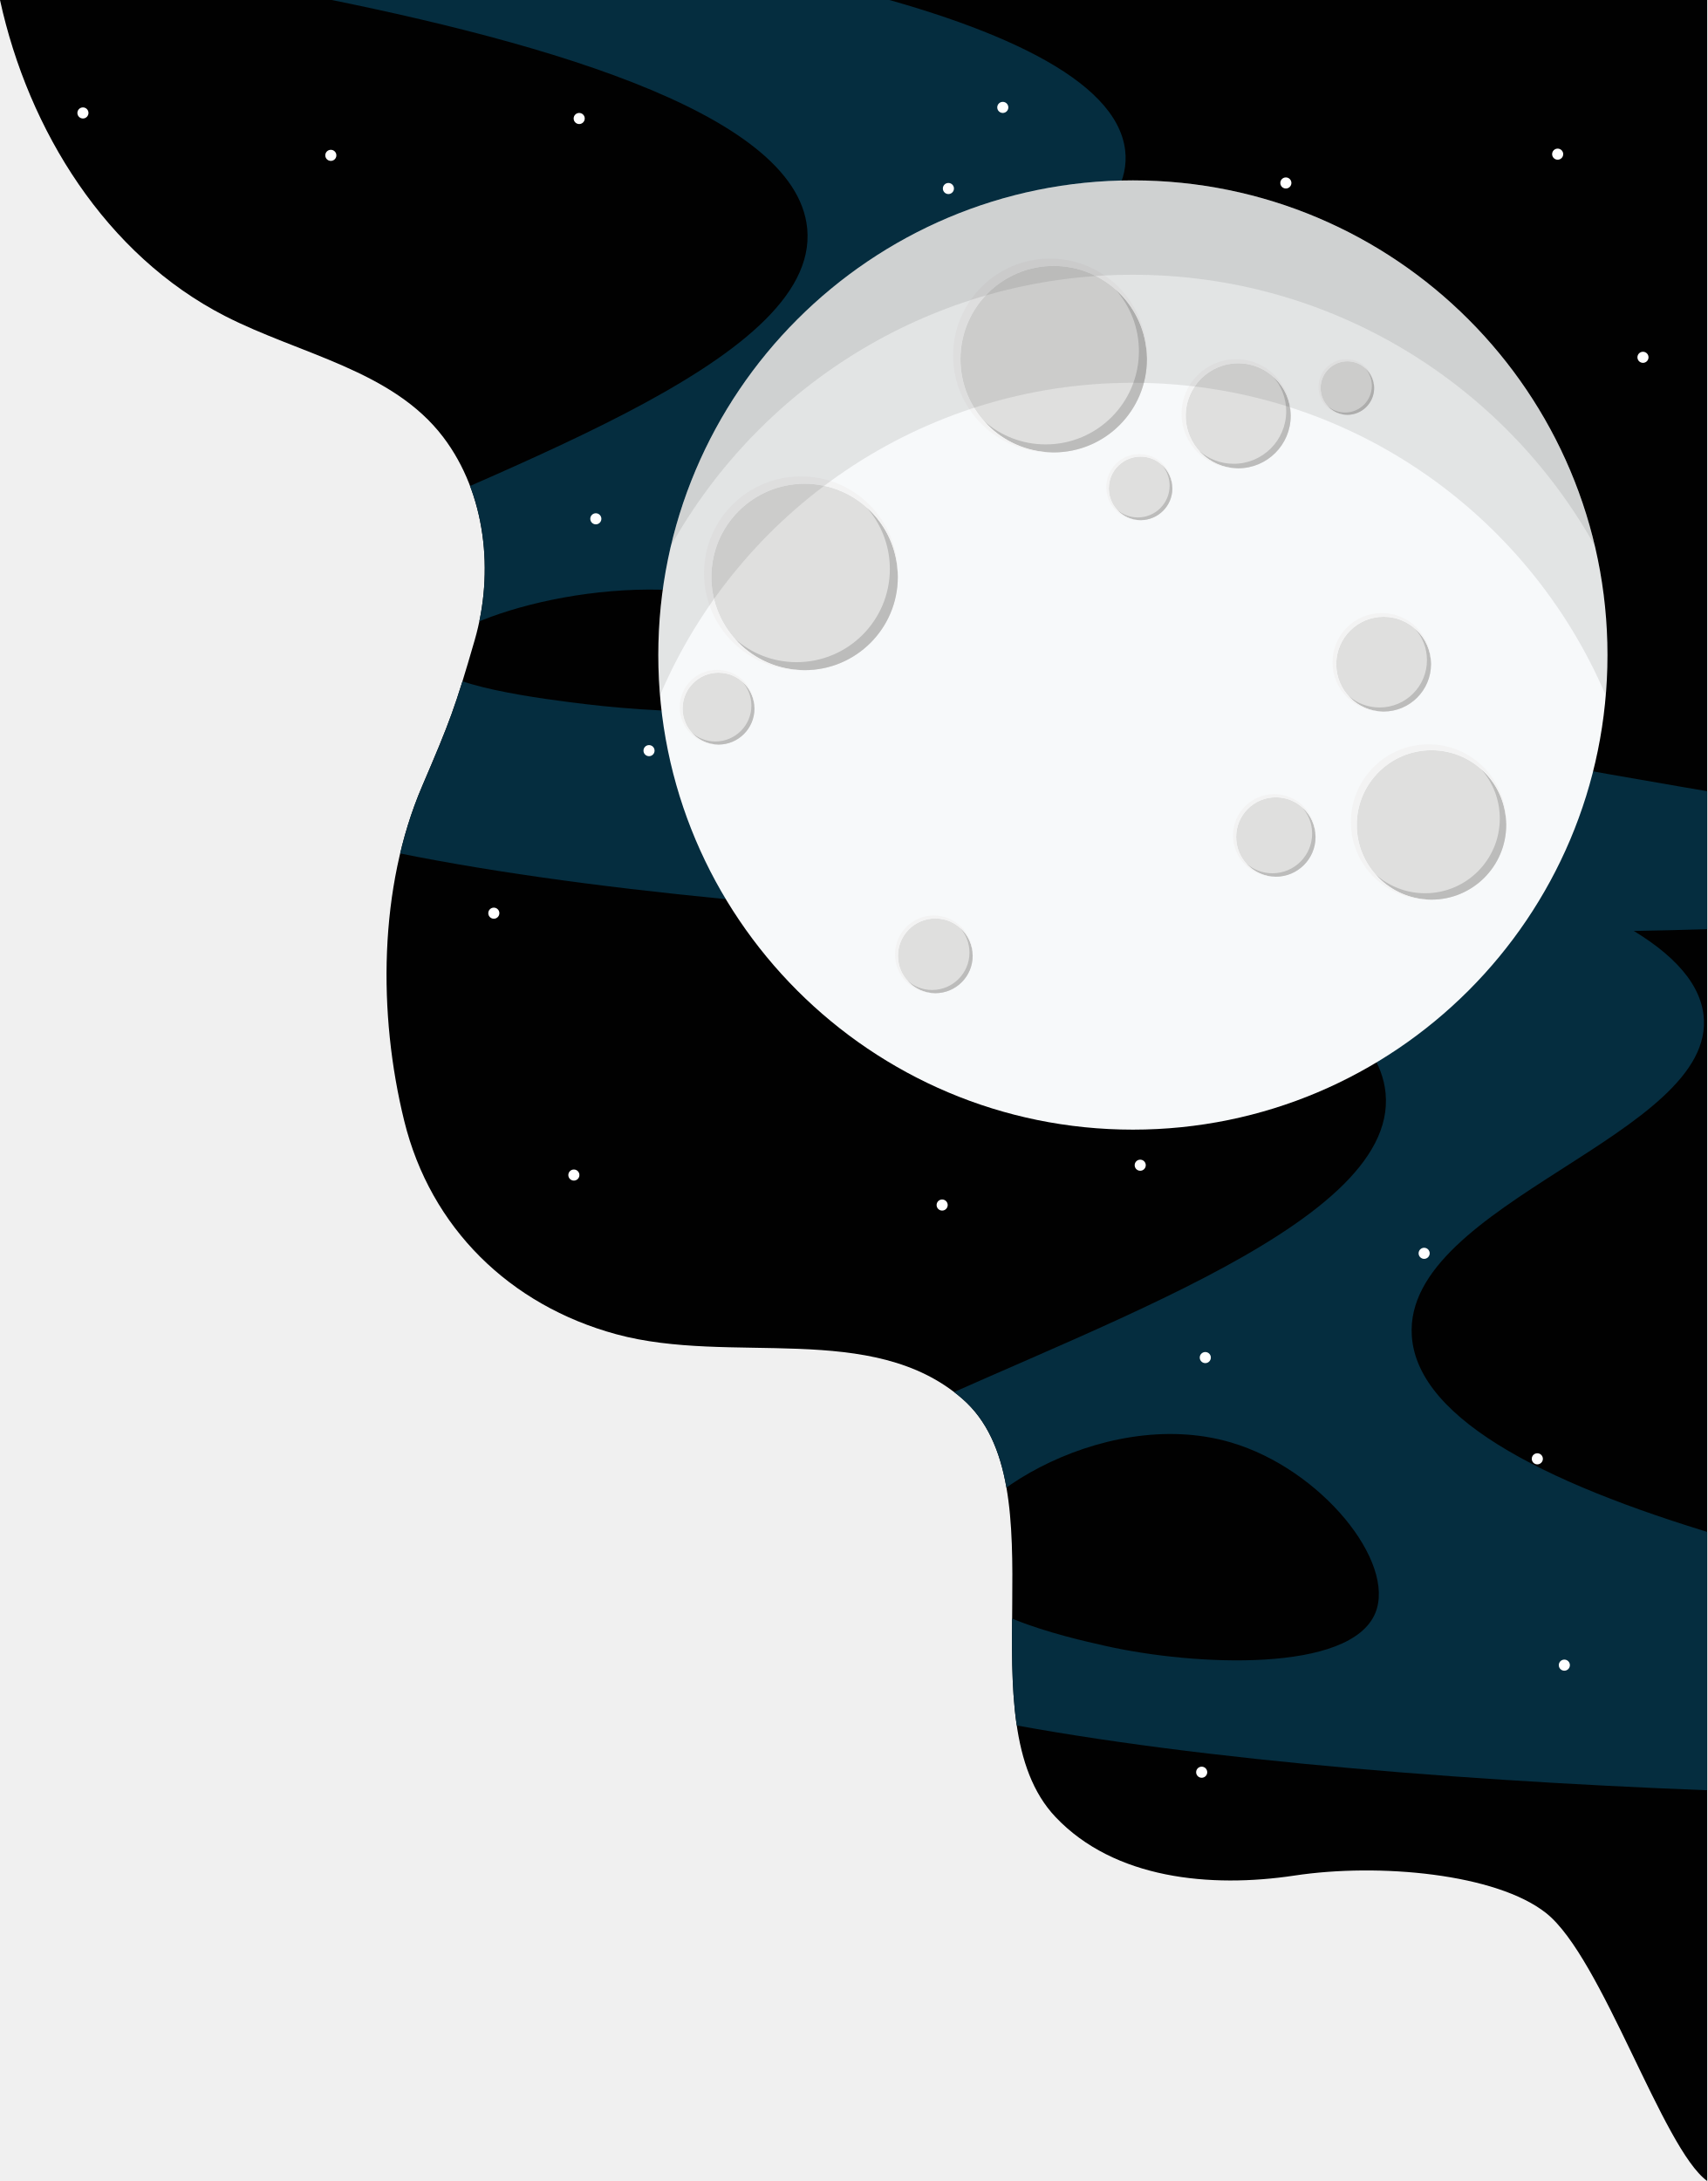
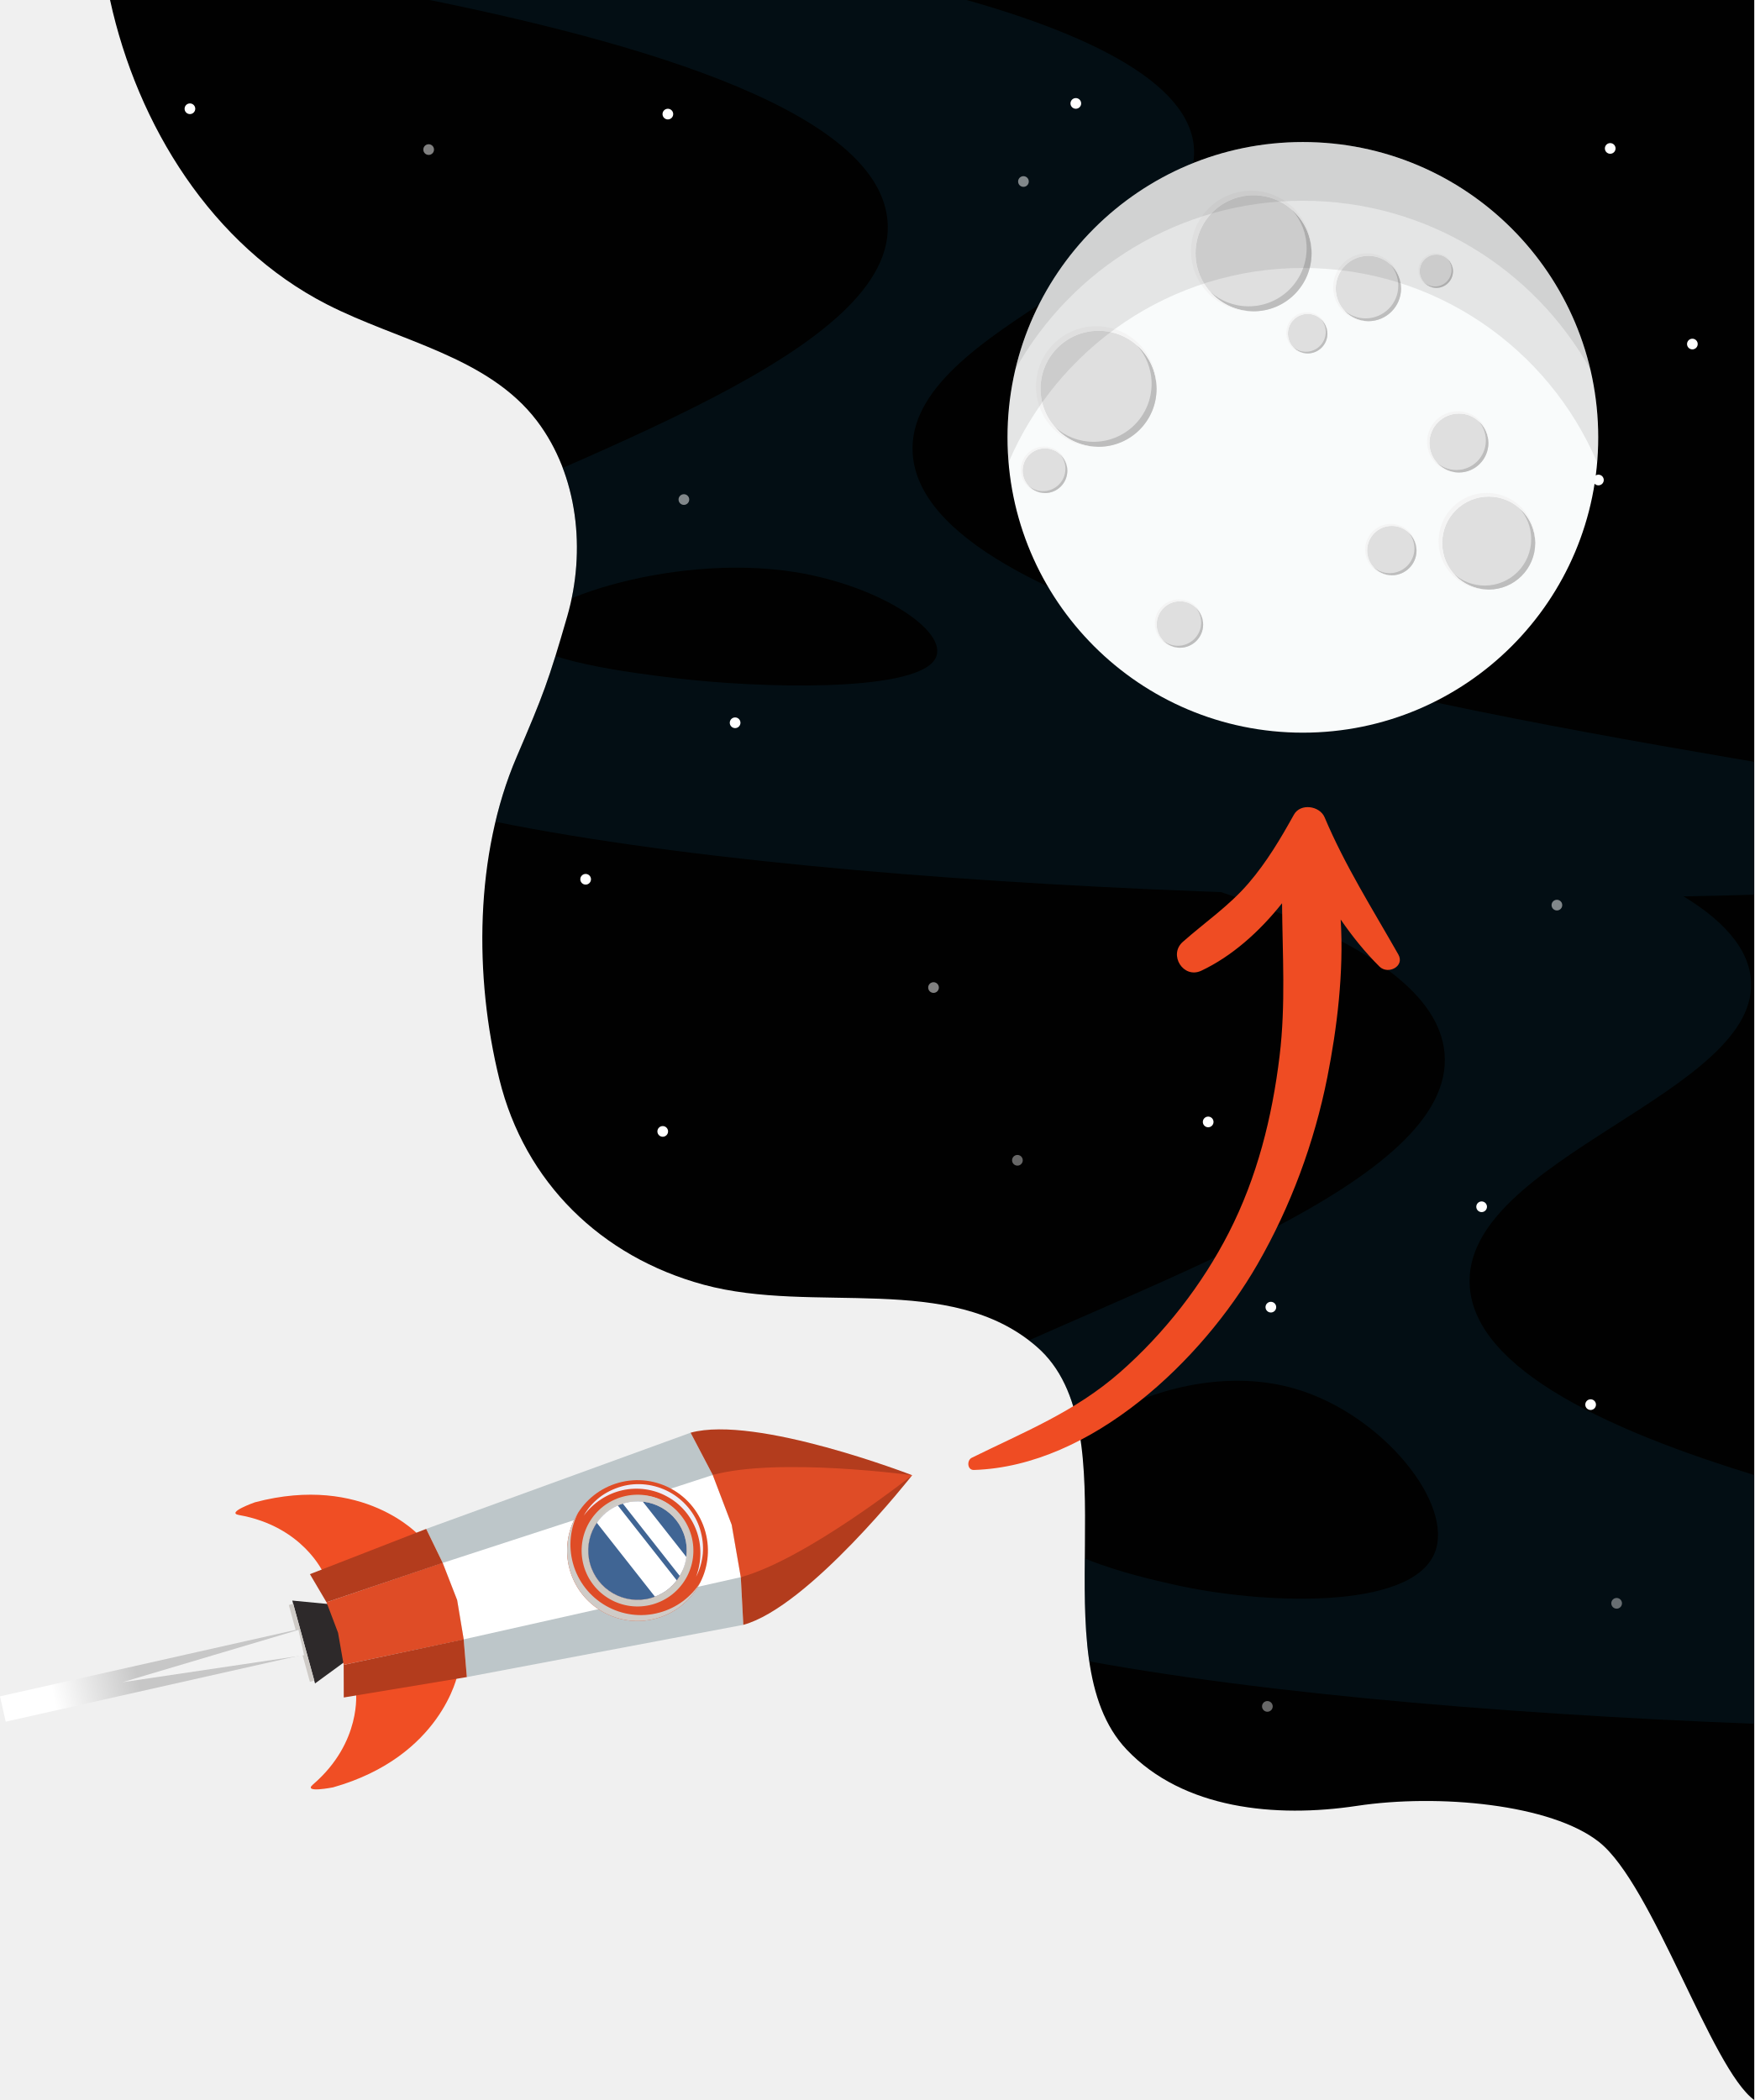
- <svg xmlns="http://www.w3.org/2000/svg" xmlns:xlink="http://www.w3.org/1999/xlink" version="1.1" id="Warstwa_1" x="0px" y="0px" width="390.178px" height="498.422px" viewBox="0 0 390.178 498.422" enable-background="new 0 0 390.178 498.422" xml:space="preserve">
+ <svg xmlns="http://www.w3.org/2000/svg" xmlns:xlink="http://www.w3.org/1999/xlink" version="1.1" id="Warstwa_1" x="0px" y="0px" width="416.295px" height="498.422px" viewBox="-27.751 0 416.295 498.422" enable-background="new -27.751 0 416.295 498.422" xml:space="preserve">
  <g>
    <g>
      <g>
        <defs>
-           <path id="SVGID_1_" d="M390.178,0H0c6.523,29.875,24.238,58.285,51.421,72.22C68.546,81,89.687,84.58,101.315,99.914      c9.745,12.859,11.662,30.855,7.179,46.361s-5.659,18.561-12.011,33.398c-9.932,23.148-10.122,52.021-4.098,76.48      c6.009,24.471,24.146,42.145,48.463,48.76c26.31,7.146,58.411-3.158,79.039,14.697c23.071,19.957,0.367,73.508,21.368,95.646      c13.419,14.152,35.354,16.27,54.643,13.357c19.289-2.912,46.119-0.443,57.493,8.604c12.769,10.158,26.636,53.855,36.786,61.203      V0z" />
+           <path id="SVGID_1_" d="M388.544,0H-1.634c6.521,29.875,24.237,58.285,51.421,72.22C66.912,81,88.053,84.58,99.682,99.914      c9.745,12.858,11.662,30.854,7.18,46.36c-4.483,15.507-5.659,18.562-12.012,33.398c-9.932,23.147-10.122,52.021-4.098,76.48      c6.009,24.471,24.146,42.145,48.463,48.76c26.311,7.146,58.411-3.158,79.039,14.697c23.071,19.957,0.367,73.508,21.368,95.646      c13.419,14.151,35.354,16.271,54.643,13.356c19.289-2.912,46.119-0.442,57.493,8.604c12.769,10.16,26.635,53.856,36.786,61.205      V0z" />
        </defs>
        <clipPath id="SVGID_2_">
          <use xlink:href="#SVGID_1_" overflow="visible" />
        </clipPath>
-         <rect x="-62.504" y="-4.559" clip-path="url(#SVGID_2_)" fill="#010101" width="455.417" height="506.877" />
-         <g clip-path="url(#SVGID_2_)">
-           <path fill="#052D3F" d="M322.664,305.229c-1.92-30.418,69.939-45.891,66.675-73.295      c-3.881-32.577-110.066-49.495-193.161-55.644v18.979c56.943,10.846,117.944,27.449,120.502,54.58      c2.937,31.137-73.076,55.018-120.502,78.393v57.686c73.246,22.066,238.563,27.436,337.409,23.645v-29.25      C448.633,365.975,325.149,344.623,322.664,305.229z M314.335,368.609c-5.645,13.752-41.23,12.141-61.72,7.521      c-9.252-2.084-34.059-7.674-35.166-18.461c-1.386-13.475,34.034-36.818,63.873-28.033      C302.016,335.73,319.098,357.006,314.335,368.609z" />
-           <path fill="#052D3F" d="M190.475,107.623c-1.92-30.42,69.94-45.893,66.676-73.295C253.27,1.75,147.084-15.168,63.988-21.314      v18.979C120.932,8.508,181.933,25.113,184.49,52.245c2.937,31.136-73.076,55.019-120.502,78.392v57.687      c73.246,22.065,238.563,27.433,337.41,23.644v-29.25C316.443,168.369,192.961,147.018,190.475,107.623z M195.502,156.844      c-5.645,7.435-41.23,6.563-61.72,4.066c-9.252-1.127-34.059-4.149-35.167-9.981c-1.385-7.286,34.035-19.907,63.874-15.157      C183.183,139.066,200.265,150.568,195.502,156.844z" />
+         <rect x="-64.139" y="-4.559" clip-path="url(#SVGID_2_)" fill="#010101" width="455.418" height="506.877" />
+       </g>
+       <g>
+         <defs>
+           <path id="SVGID_3_" d="M388.544,0H-1.634c6.521,29.875,24.237,58.285,51.421,72.22C66.912,81,88.053,84.58,99.682,99.914      c9.745,12.858,11.662,30.854,7.18,46.36c-4.483,15.507-5.659,18.562-12.012,33.398c-9.932,23.147-10.122,52.021-4.098,76.48      c6.009,24.471,24.146,42.145,48.463,48.76c26.311,7.146,58.411-3.158,79.039,14.697c23.071,19.957,0.367,73.508,21.368,95.646      c13.419,14.151,35.354,16.271,54.643,13.356c19.289-2.912,46.119-0.442,57.493,8.604c12.769,10.16,26.635,53.856,36.786,61.205      V0z" />
+         </defs>
+         <clipPath id="SVGID_4_">
+           <use xlink:href="#SVGID_3_" overflow="visible" />
+         </clipPath>
+         <g opacity="0.3" clip-path="url(#SVGID_4_)">
+           <path fill="#062D3F" d="M321.03,305.23c-1.92-30.418,69.938-45.892,66.675-73.296c-3.881-32.577-110.066-49.495-193.161-55.644      v18.979c56.943,10.847,117.944,27.449,120.502,54.58c2.938,31.137-73.076,55.018-120.502,78.393v57.687      c73.246,22.065,238.563,27.435,337.409,23.644v-29.25C446.999,365.976,323.515,344.623,321.03,305.23z M312.701,368.609      c-5.646,13.752-41.23,12.142-61.721,7.521c-9.252-2.084-34.059-7.674-35.166-18.461c-1.386-13.475,34.034-36.818,63.873-28.033      C300.382,335.732,317.464,357.006,312.701,368.609z" />
+           <path fill="#062D3F" d="M188.841,107.623c-1.92-30.42,69.94-45.894,66.676-73.295C251.636,1.75,145.451-15.168,62.354-21.315      v18.979c56.943,10.844,117.944,27.449,120.502,54.581c2.938,31.136-73.075,55.019-120.502,78.392v57.688      c73.246,22.064,238.563,27.433,337.41,23.644v-29.25C314.809,168.369,191.327,147.018,188.841,107.623z M193.868,156.844      c-5.646,7.436-41.23,6.563-61.721,4.066c-9.252-1.127-34.059-4.149-35.167-9.981c-1.385-7.286,34.035-19.907,63.874-15.157      C181.549,139.067,198.631,150.568,193.868,156.844z" />
        </g>
-         <g clip-path="url(#SVGID_2_)">
-           <circle fill="#FFFFFF" cx="136.177" cy="118.563" r="1.267" />
-           <circle fill="#FFFFFF" cx="275.472" cy="310.246" r="1.268" />
-           <circle fill="#FFFFFF" cx="351.356" cy="333.383" r="1.268" />
-           <circle fill="#FFFFFF" cx="96.938" cy="148.424" r="1.267" />
-           <circle fill="#FFFFFF" cx="112.864" cy="208.689" r="1.267" />
-           <circle fill="#FFFFFF" cx="195.42" cy="234.388" r="1.267" />
-           <circle fill="#FFFFFF" cx="215.329" cy="275.386" r="1.267" />
-           <circle fill="#FFFFFF" cx="18.954" cy="25.812" r="1.266" />
-           <circle fill="#FFFFFF" cx="343.354" cy="214.823" r="1.267" />
-           <circle fill="#FFFFFF" cx="272.422" cy="159.946" r="1.267" />
-           <circle fill="#FFFFFF" cx="357.531" cy="380.537" r="1.268" />
-           <circle fill="#FFFFFF" cx="260.598" cy="266.284" r="1.267" />
-           <circle fill="#FFFFFF" cx="131.158" cy="268.534" r="1.267" />
-           <circle fill="#FFFFFF" cx="229.188" cy="24.546" r="1.267" />
-           <circle fill="#FFFFFF" cx="274.646" cy="405.003" r="1.267" />
-           <circle fill="#FFFFFF" cx="248.759" cy="84.556" r="1.267" />
-           <circle fill="#FFFFFF" cx="322.27" cy="70.968" r="1.267" />
-           <circle fill="#FFFFFF" cx="293.884" cy="41.814" r="1.267" />
-           <circle fill="#FFFFFF" cx="148.335" cy="171.544" r="1.267" />
-           <circle fill="#FFFFFF" cx="325.489" cy="286.418" r="1.267" />
-           <circle fill="#FFFFFF" cx="132.375" cy="27.08" r="1.267" />
-           <circle fill="#FFFFFF" cx="216.759" cy="43.081" r="1.267" />
-           <circle fill="#FFFFFF" cx="75.611" cy="35.502" r="1.267" />
-           <circle fill="#FFFFFF" cx="356.006" cy="35.229" r="1.267" />
-           <circle fill="#FFFFFF" cx="300.889" cy="105.424" r="1.267" />
-           <circle fill="#FFFFFF" cx="353.209" cy="113.928" r="1.267" />
-           <circle fill="#FFFFFF" cx="375.502" cy="81.655" r="1.267" />
+       </g>
+       <g>
+         <defs>
+           <path id="SVGID_5_" d="M388.544,0H-1.634c6.521,29.875,24.237,58.285,51.421,72.22C66.912,81,88.053,84.58,99.682,99.914      c9.745,12.858,11.662,30.854,7.18,46.36c-4.483,15.507-5.659,18.562-12.012,33.398c-9.932,23.147-10.122,52.021-4.098,76.48      c6.009,24.471,24.146,42.145,48.463,48.76c26.311,7.146,58.411-3.158,79.039,14.697c23.071,19.957,0.367,73.508,21.368,95.646      c13.419,14.151,35.354,16.271,54.643,13.356c19.289-2.912,46.119-0.442,57.493,8.604c12.769,10.16,26.635,53.856,36.786,61.205      V0z" />
+         </defs>
+         <clipPath id="SVGID_6_">
+           <use xlink:href="#SVGID_5_" overflow="visible" />
+         </clipPath>
+         <g clip-path="url(#SVGID_6_)">
+           <circle opacity="0.5" fill="#FFFFFF" cx="134.543" cy="118.564" r="1.267" />
+           <circle fill="#FFFFFF" cx="273.838" cy="310.246" r="1.268" />
+           <circle fill="#FFFFFF" cx="349.722" cy="333.383" r="1.268" />
+           <circle fill="#FFFFFF" cx="95.304" cy="148.424" r="1.267" />
+           <circle fill="#FFFFFF" cx="111.23" cy="208.69" r="1.267" />
+           <circle opacity="0.5" fill="#FFFFFF" cx="193.786" cy="234.388" r="1.267" />
+           <circle opacity="0.4" fill="#FFFFFF" cx="213.695" cy="275.386" r="1.267" />
+           <circle fill="#FFFFFF" cx="17.32" cy="25.812" r="1.266" />
+           <circle opacity="0.5" fill="#FFFFFF" cx="341.72" cy="214.823" r="1.267" />
+           <circle fill="#FFFFFF" cx="270.788" cy="159.947" r="1.267" />
+           <circle opacity="0.4" fill="#FFFFFF" cx="355.897" cy="380.537" r="1.268" />
+           <circle fill="#FFFFFF" cx="258.964" cy="266.284" r="1.267" />
+           <circle fill="#FFFFFF" cx="129.524" cy="268.534" r="1.267" />
+           <circle fill="#FFFFFF" cx="227.554" cy="24.546" r="1.267" />
+           <circle opacity="0.4" fill="#FFFFFF" cx="273.012" cy="405.003" r="1.267" />
+           <circle fill="#FFFFFF" cx="247.125" cy="84.556" r="1.267" />
+           <circle fill="#FFFFFF" cx="320.636" cy="70.968" r="1.267" />
+           <circle fill="#FFFFFF" cx="292.25" cy="41.814" r="1.267" />
+           <circle fill="#FFFFFF" cx="146.701" cy="171.545" r="1.267" />
+           <circle fill="#FFFFFF" cx="323.855" cy="286.418" r="1.267" />
+           <circle fill="#FFFFFF" cx="130.741" cy="27.08" r="1.267" />
+           <circle opacity="0.5" fill="#FFFFFF" cx="215.125" cy="43.081" r="1.267" />
+           <circle opacity="0.5" fill="#FFFFFF" cx="73.977" cy="35.503" r="1.267" />
+           <circle fill="#FFFFFF" cx="354.372" cy="35.229" r="1.267" />
+           <circle fill="#FFFFFF" cx="299.255" cy="105.424" r="1.267" />
+           <circle fill="#FFFFFF" cx="351.575" cy="113.928" r="1.267" />
+           <circle fill="#FFFFFF" cx="373.868" cy="81.656" r="1.267" />
        </g>
      </g>
    </g>
+   </g>
+   <g>
+     <circle fill="#F9FBFB" cx="281.432" cy="103.802" r="70.092" />
    <g>
-       <circle fill="#F7F9FA" cx="258.921" cy="149.688" r="108.467" />
+       <path fill="#DFDFDF" d="M314.499,128.891c0-6.093,4.939-11.03,11.032-11.03c6.095,0,11.036,4.938,11.036,11.03    c0,6.096-4.941,11.035-11.036,11.035C319.438,139.926,314.499,134.987,314.499,128.891z" />
+       <path fill="#BDBDBD" d="M335.62,127.95c0,6.093-4.938,11.033-11.031,11.033c-2.806,0-5.368-1.051-7.314-2.776    c2.022,2.279,4.971,3.719,8.257,3.719c6.096,0,11.036-4.939,11.036-11.035c0-3.284-1.44-6.233-3.723-8.255    C334.57,122.581,335.62,125.141,335.62,127.95z" />
+       <path fill="#F4F4F4" d="M325.099,139.926c0.07,0,0.146-0.005,0.219-0.006c-5.993-0.114-10.818-5.007-10.818-11.029    c0-6.093,4.939-11.03,11.032-11.03c6.021,0,10.913,4.822,11.029,10.813c0.003-0.07,0.007-0.143,0.007-0.216    c0-6.336-5.136-11.47-11.469-11.47c-6.336,0-11.47,5.134-11.47,11.47C313.629,134.792,318.763,139.926,325.099,139.926z" />
+     </g>
+     <g>
+       <circle fill="#DFDFDF" cx="252.252" cy="148.225" r="5.516" />
+       <path fill="#BDBDBD" d="M257.296,147.751c0,3.047-2.468,5.518-5.517,5.518c-1.402,0-2.682-0.525-3.655-1.389    c1.01,1.143,2.483,1.861,4.126,1.861c3.048,0,5.519-2.469,5.519-5.517c0-1.644-0.719-3.118-1.858-4.131    C256.772,145.067,257.296,146.35,257.296,147.751z" />
+       <path fill="#F4F4F4" d="M252.035,153.741c0.036,0,0.073-0.004,0.108-0.004c-2.996-0.059-5.406-2.504-5.406-5.513    c0-3.048,2.469-5.519,5.517-5.519c3.011,0,5.453,2.412,5.513,5.409c0.002-0.037,0.002-0.074,0.002-0.109    c0-3.167-2.566-5.734-5.733-5.734s-5.734,2.567-5.734,5.734C246.301,151.174,248.868,153.741,252.035,153.741z" />
+     </g>
+     <g>
+       <path fill="#DFDFDF" d="M219.18,92.273c0-7.604,6.162-13.766,13.767-13.766c7.604,0,13.764,6.162,13.764,13.766    c0,7.604-6.16,13.77-13.764,13.77C225.342,106.042,219.18,99.877,219.18,92.273z" />
+       <path fill="#BDBDBD" d="M245.537,91.096c0,7.604-6.165,13.764-13.769,13.764c-3.504,0-6.695-1.306-9.125-3.462    c2.523,2.845,6.202,4.64,10.304,4.64c7.603,0,13.767-6.162,13.767-13.765c0-4.101-1.796-7.781-4.641-10.307    C244.227,84.398,245.537,87.593,245.537,91.096z" />
+       <path fill="#F4F4F4" d="M232.404,106.042c0.091,0,0.179-0.008,0.27-0.011c-7.477-0.145-13.494-6.247-13.494-13.759    c0-7.604,6.162-13.766,13.767-13.766c7.513,0,13.613,6.017,13.759,13.492c0.002-0.091,0.005-0.182,0.005-0.27    c0-7.902-6.403-14.31-14.306-14.31c-7.903,0-14.311,6.407-14.311,14.31C218.094,99.63,224.501,106.042,232.404,106.042z" />
+     </g>
+     <g>
+       <circle fill="#DFDFDF" cx="269.734" cy="60.112" r="13.768" />
+       <path fill="#BDBDBD" d="M282.322,58.933c0,7.603-6.163,13.77-13.767,13.77c-3.502,0-6.696-1.311-9.126-3.466    c2.521,2.846,6.201,4.644,10.301,4.644c7.604,0,13.769-6.165,13.769-13.768c0-4.102-1.797-7.781-4.642-10.303    C281.012,52.237,282.322,55.431,282.322,58.933z" />
+       <path fill="#F4F4F4" d="M269.19,73.877c0.09,0,0.181-0.006,0.272-0.006c-7.479-0.147-13.496-6.249-13.496-13.76    c0-7.604,6.163-13.77,13.768-13.77c7.509,0,13.614,6.02,13.76,13.497c0-0.092,0.008-0.182,0.008-0.271    c0-7.902-6.406-14.313-14.312-14.313c-7.902,0-14.31,6.41-14.31,14.313C254.88,67.472,261.288,73.877,269.19,73.877z" />
+     </g>
+     <g>
+       <path fill="#DFDFDF" d="M289.237,68.477c0-4.285,3.467-7.753,7.75-7.753c4.28,0,7.752,3.468,7.752,7.753    c0,4.279-3.472,7.751-7.752,7.751C292.704,76.228,289.237,72.756,289.237,68.477z" />
+       <path fill="#BDBDBD" d="M304.075,67.811c0,4.28-3.469,7.754-7.751,7.754c-1.972,0-3.772-0.739-5.139-1.95    c1.418,1.601,3.493,2.612,5.801,2.612c4.282,0,7.753-3.472,7.753-7.754c0-2.309-1.011-4.381-2.613-5.801    C303.34,64.04,304.075,65.838,304.075,67.811z" />
+       <path fill="#F4F4F4" d="M296.683,76.228c0.049,0,0.1-0.004,0.15-0.004c-4.208-0.083-7.598-3.515-7.598-7.747    c0-4.285,3.469-7.753,7.751-7.753c4.231,0,7.667,3.386,7.749,7.599c0-0.049,0.004-0.103,0.004-0.152    c0-4.45-3.607-8.058-8.058-8.058c-4.451,0-8.06,3.607-8.06,8.058C288.623,72.62,292.23,76.228,296.683,76.228z" />
+     </g>
+     <g>
+       <circle fill="#DFDFDF" cx="282.569" cy="79.197" r="4.692" />
+       <path fill="#BDBDBD" d="M286.857,78.794c0,2.591-2.099,4.69-4.69,4.69c-1.195,0-2.282-0.444-3.11-1.177    c0.855,0.967,2.111,1.579,3.511,1.579c2.592,0,4.693-2.1,4.693-4.69c0-1.399-0.612-2.654-1.581-3.515    C286.41,76.513,286.857,77.6,286.857,78.794z" />
+       <path fill="#F4F4F4" d="M282.386,83.887c0.028,0,0.061-0.001,0.089-0.001c-2.546-0.051-4.599-2.128-4.599-4.689    c0-2.593,2.102-4.694,4.692-4.694c2.561,0,4.642,2.052,4.688,4.602c0.002-0.033,0.002-0.061,0.002-0.095    c0-2.692-2.18-4.879-4.877-4.879c-2.691,0-4.876,2.187-4.876,4.879C277.507,81.705,279.688,83.887,282.386,83.887z" />
+     </g>
+     <g>
+       <circle fill="#DFDFDF" cx="220.234" cy="111.719" r="5.307" />
+       <path fill="#BDBDBD" d="M225.089,111.266c0,2.932-2.378,5.305-5.312,5.305c-1.347,0-2.579-0.504-3.517-1.333    c0.974,1.095,2.391,1.79,3.974,1.79c2.929,0,5.306-2.378,5.306-5.309c0-1.582-0.692-2.999-1.789-3.971    C224.582,108.683,225.089,109.916,225.089,111.266z" />
+       <path fill="#F4F4F4" d="M220.023,117.028c0.037,0,0.068-0.002,0.105-0.006c-2.883-0.054-5.202-2.406-5.202-5.303    c0-2.931,2.373-5.307,5.308-5.307c2.894,0,5.247,2.32,5.305,5.203c0-0.035,0.002-0.071,0.002-0.103c0-3.049-2.47-5.52-5.518-5.52    c-3.047,0-5.517,2.471-5.517,5.52C214.507,114.556,216.977,117.028,220.023,117.028z" />
+     </g>
+     <g>
+       <circle fill="#DFDFDF" cx="318.464" cy="105.152" r="6.995" />
+       <path fill="#BDBDBD" d="M324.862,104.553c0,3.863-3.129,6.997-6.996,6.997c-1.781,0-3.404-0.666-4.638-1.762    c1.282,1.448,3.152,2.358,5.236,2.358c3.862,0,6.997-3.133,6.997-6.995c0-2.084-0.912-3.952-2.359-5.235    C324.199,101.15,324.862,102.773,324.862,104.553z" />
+       <path fill="#F4F4F4" d="M318.189,112.147c0.046,0,0.09,0,0.137,0c-3.798-0.073-6.857-3.175-6.857-6.995    c0-3.864,3.134-6.993,6.996-6.993c3.819,0,6.921,3.055,6.993,6.857c0-0.048,0.004-0.093,0.004-0.14    c0-4.015-3.254-7.272-7.272-7.272c-4.018,0-7.273,3.258-7.273,7.272C310.916,108.893,314.172,112.147,318.189,112.147z" />
+     </g>
+     <g>
+       <circle fill="#DFDFDF" cx="302.543" cy="130.677" r="5.862" />
+       <path fill="#BDBDBD" d="M307.904,130.175c0,3.237-2.626,5.86-5.86,5.86c-1.492,0-2.855-0.556-3.89-1.473    c1.078,1.209,2.644,1.976,4.39,1.976c3.238,0,5.861-2.625,5.861-5.861c0-1.748-0.764-3.314-1.977-4.389    C307.348,127.323,307.904,128.683,307.904,130.175z" />
+       <path fill="#F4F4F4" d="M302.313,136.538c0.037,0,0.077-0.005,0.114-0.005c-3.186-0.059-5.745-2.657-5.745-5.856    c0-3.237,2.624-5.861,5.861-5.861c3.2,0,5.798,2.56,5.859,5.745c0-0.037,0-0.079,0-0.115c0-3.366-2.726-6.096-6.091-6.096    c-3.368,0-6.093,2.731-6.093,6.096C296.221,133.812,298.946,136.538,302.313,136.538z" />
+     </g>
+     <g>
+       <path fill="#DFDFDF" d="M309.154,64.379c0-2.187,1.771-3.955,3.955-3.955c2.181,0,3.951,1.769,3.951,3.955    c0,2.181-1.771,3.952-3.951,3.952C310.925,68.331,309.154,66.56,309.154,64.379z" />
+       <path fill="#BDBDBD" d="M316.726,64.038c0,2.183-1.771,3.952-3.958,3.952c-1.004,0-1.921-0.377-2.619-0.994    c0.725,0.818,1.781,1.332,2.961,1.332c2.183,0,3.951-1.769,3.951-3.949c0-1.182-0.515-2.239-1.332-2.961    C316.346,62.115,316.726,63.032,316.726,64.038z" />
+       <path fill="#F4F4F4" d="M312.953,68.328c0.024,0,0.051-0.002,0.076-0.002c-2.146-0.041-3.875-1.793-3.875-3.947    c0-2.188,1.769-3.956,3.955-3.956c2.153,0,3.905,1.729,3.949,3.874c0-0.026,0.002-0.052,0.002-0.077    c0-2.269-1.841-4.107-4.107-4.107c-2.271,0-4.109,1.84-4.109,4.107C308.844,66.49,310.682,68.328,312.953,68.328z" />
+     </g>
+     <path opacity="0.1" fill="#212121" enable-background="new    " d="M281.43,63.602c31.36,0,58.271,19.023,69.838,46.157   c0.165-1.967,0.255-3.949,0.255-5.957c0-38.711-31.382-70.093-70.094-70.093c-38.707,0-70.089,31.382-70.089,70.093   c0,2.006,0.089,3.99,0.252,5.957C223.158,82.623,250.072,63.602,281.43,63.602z" />
+     <path opacity="0.1" fill="#212121" enable-background="new    " d="M281.43,47.647c29.317,0,54.86,16.151,68.228,40.037   c-7.282-30.94-35.064-53.975-68.228-53.975c-33.161,0-60.944,23.034-68.228,53.975C226.571,63.798,252.111,47.647,281.43,47.647z" />
+   </g>
+   <g>
+     <g>
+       <polygon fill="#2D292A" points="54.688,393.943 51.081,380.798 41.613,379.887 47.011,399.557   " />
+     </g>
+     <path fill="#F04E24" d="M71.887,364.6c0,0-13.268-14.897-39.138-8.038c0,0-6.994,2.454-3.782,3.021   c15.177,2.682,20.034,13.759,20.034,13.759L71.887,364.6z" />
+     <path fill="#F04E24" d="M80.865,397.325c0,0-3.804,19.58-29.553,26.887c0,0-7.267,1.459-4.795-0.667   c11.684-10.054,10.206-22.058,10.206-22.058L80.865,397.325z" />
+     <g>
+       <polygon fill="#BDC6C9" points="135.706,341.149 140.58,350.449 145.021,362.126 147.161,374.432 147.716,384.917 83.842,396.982     83.176,389.016 81.599,379.529 78.14,370.63 74.619,363.374   " />
+       <path fill="#BDC6C9" d="M144.157,362.363l2.114,12.17l0.512,9.652l-62.135,11.736l-0.584-6.979l-0.01-0.074l-0.011-0.07    l-1.549-9.324l-0.029-0.183l-0.067-0.173l-3.428-8.812l-0.025-0.065l-0.031-0.066l-3.059-6.299l59.422-21.621l4.486,8.561    L144.157,362.363 M145.887,361.887l-4.492-11.806l-5.26-10.037l-62.75,22.83l3.924,8.08l3.426,8.812l1.551,9.324l0.751,8.952    l65.612-12.393l-0.6-11.317L145.887,361.887L145.887,361.887z" />
+     </g>
+     <polygon fill="#FFFFFF" points="145.887,361.887 141.395,350.081 77.309,370.952 80.734,379.766 82.285,389.09 148.049,374.332     " />
+     <polygon fill="#DF4C26" points="80.734,379.766 77.285,370.907 49.729,380.283 52.472,387.522 53.808,395.144 82.299,389.138  " />
+     <g>
+       <path fill="#B33C1D" d="M141.395,350.081l47.324,0.053c0,0-37.023-14.359-52.584-10.09L141.395,350.081z" />
+       <path fill="#B33C1D" d="M188.719,350.134l-40.67,24.198l0.6,11.317C164.209,381.38,188.719,350.134,188.719,350.134z" />
+     </g>
+     <path fill="#DF4C26" d="M188.719,350.134c0,0-31.76-4.323-47.324-0.053l4.492,11.806l2.162,12.445   C163.613,370.061,188.719,350.134,188.719,350.134z" />
+     <g>
+       <path fill="#DF4C26" d="M139.654,363.598c-2.444-8.899-11.64-14.136-20.54-11.693c-8.899,2.442-14.136,11.638-11.692,20.538    c2.442,8.9,11.637,14.136,20.536,11.692C136.859,381.693,142.094,372.499,139.654,363.598z M112.262,371.113    c-1.707-6.223,1.956-12.656,8.182-14.365c6.225-1.709,12.66,1.955,14.369,8.179c1.707,6.226-1.957,12.661-8.182,14.369    C120.405,381.003,113.971,377.341,112.262,371.113z" />
+       <path fill="#CDC8C1" d="M136.326,364.511c-1.939-7.063-9.234-11.217-16.299-9.279c-7.063,1.938-11.217,9.236-9.277,16.298    c1.938,7.063,9.233,11.22,16.297,9.282C134.11,378.872,138.264,371.574,136.326,364.511z M112.262,371.113    c-1.707-6.223,1.956-12.656,8.182-14.365c6.225-1.709,12.66,1.955,14.369,8.179c1.707,6.226-1.957,12.661-8.182,14.369    C120.405,381.003,113.971,377.341,112.262,371.113z" />
+       <path fill="#406594" d="M126.631,379.295c-6.226,1.708-12.66-1.954-14.369-8.183c-1.707-6.223,1.956-12.656,8.182-14.365    c6.225-1.709,12.66,1.955,14.369,8.179C136.52,371.152,132.855,377.587,126.631,379.295z" />
      <g>
-         <path fill="#DFDFDE" d="M310.092,188.516c0-9.43,7.646-17.07,17.073-17.07c9.432,0,17.077,7.641,17.077,17.07     c0,9.432-7.646,17.076-17.077,17.076C317.737,205.592,310.092,197.947,310.092,188.516z" />
-         <path fill="#BCBCBB" d="M342.778,187.059c0,9.428-7.642,17.074-17.073,17.074c-4.339,0-8.304-1.625-11.319-4.297     c3.132,3.527,7.694,5.756,12.779,5.756c9.434,0,17.077-7.645,17.077-17.076c0-5.084-2.227-9.648-5.758-12.777     C341.154,178.75,342.778,182.711,342.778,187.059z" />
-         <path fill="#F3F3F3" d="M326.494,205.592c0.112,0,0.226-0.008,0.338-0.01c-9.272-0.178-16.74-7.748-16.74-17.066     c0-9.43,7.646-17.07,17.073-17.07c9.318,0,16.887,7.461,17.068,16.734c0.005-0.111,0.009-0.223,0.009-0.334     c0-9.805-7.946-17.75-17.748-17.75s-17.749,7.945-17.749,17.75C308.745,197.646,316.692,205.592,326.494,205.592z" />
+         <path fill="#CFCBC7" d="M113.805,361.554c1.506-2.271,3.804-4.029,6.639-4.807c6.225-1.709,12.66,1.955,14.369,8.179     c0.775,2.834,0.439,5.708-0.744,8.162c1.805-2.716,2.471-6.167,1.539-9.562c-1.708-6.227-8.14-9.888-14.367-8.179     C117.849,356.277,115.219,358.613,113.805,361.554z" />
+         <path fill="#CFCBC7" d="M138.443,375.577c-2.148,3.385-5.516,6.014-9.688,7.158c-8.897,2.441-18.094-2.795-20.535-11.694     c-1.144-4.169-0.606-8.404,1.21-11.979c-2.434,3.837-3.305,8.649-2.008,13.38c2.441,8.899,11.635,14.136,20.536,11.692     C132.689,382.837,136.385,379.634,138.443,375.577z" />
      </g>
+       <path fill="#FFFFFF" d="M113.883,361.433l13.785,17.521c2.117-0.795,3.887-2.158,5.18-3.868l-13.988-17.777    C116.795,358.205,115.092,359.655,113.883,361.433z" />
+       <path fill="#FFFFFF" d="M135.133,369.545l-10.346-13.148c-1.417-0.151-2.885-0.049-4.344,0.351    c-0.133,0.037-0.266,0.078-0.396,0.121l13.51,17.168C134.377,372.673,134.922,371.142,135.133,369.545z" />
      <g>
-         <circle fill="#DFDFDE" cx="213.766" cy="218.434" r="8.536" />
-         <path fill="#BCBCBB" d="M221.571,217.701c0,4.715-3.819,8.539-8.536,8.539c-2.17,0-4.15-0.813-5.657-2.15     c1.562,1.77,3.843,2.881,6.385,2.881c4.717,0,8.539-3.82,8.539-8.537c0-2.543-1.112-4.824-2.877-6.391     C220.76,213.547,221.571,215.531,221.571,217.701z" />
-         <path fill="#F3F3F3" d="M213.43,226.971c0.057,0,0.112-0.006,0.169-0.006c-4.639-0.09-8.368-3.875-8.368-8.531     c0-4.717,3.82-8.539,8.537-8.539c4.661,0,8.44,3.73,8.531,8.369c0.003-0.057,0.003-0.113,0.003-0.168     c0-4.902-3.972-8.875-8.872-8.875c-4.901,0-8.874,3.973-8.874,8.875S208.528,226.971,213.43,226.971z" />
+         <path fill="#EEEEF7" d="M137.438,374.218c1.326-3.552,1.368-7.486,0.082-10.936c-1.263-3.449-3.779-6.393-6.996-8.109     c-3.191-1.763-7.025-2.277-10.608-1.463c-3.593,0.803-6.874,2.968-9.138,6.013c0.92-1.664,2.221-3.12,3.731-4.323     c1.527-1.171,3.315-2.048,5.179-2.583c3.76-1.089,7.955-0.581,11.409,1.304c3.462,1.874,6.167,5.12,7.294,8.867     c0.566,1.864,0.805,3.826,0.648,5.75C138.85,370.659,138.332,372.541,137.438,374.218z" />
      </g>
-       <g>
-         <path fill="#DFDFDE" d="M162.586,131.848c0-11.766,9.536-21.303,21.304-21.303c11.766,0,21.3,9.537,21.3,21.303     c0,11.768-9.534,21.307-21.3,21.307C172.122,153.154,162.586,143.615,162.586,131.848z" />
-         <path fill="#BCBCBB" d="M203.374,130.027c0,11.766-9.54,21.299-21.306,21.299c-5.422,0-10.362-2.021-14.122-5.357     c3.904,4.402,9.597,7.18,15.945,7.18c11.765,0,21.304-9.537,21.304-21.301c0-6.346-2.779-12.041-7.182-15.949     C201.345,119.662,203.374,124.605,203.374,130.027z" />
-         <path fill="#F3F3F3" d="M183.051,153.154c0.141,0,0.277-0.01,0.417-0.014c-11.57-0.225-20.882-9.668-20.882-21.293     c0-11.766,9.536-21.303,21.304-21.303c11.625,0,21.066,9.313,21.292,20.881c0.003-0.141,0.008-0.279,0.008-0.418     c0-12.229-9.909-22.145-22.139-22.145c-12.231,0-22.146,9.916-22.146,22.145C160.906,143.234,170.82,153.154,183.051,153.154z" />
-       </g>
-       <g>
-         <circle fill="#DFDFDE" cx="240.818" cy="82.078" r="21.306" />
-         <path fill="#BCBCBB" d="M260.299,80.254c0,11.766-9.538,21.307-21.305,21.307c-5.417,0-10.361-2.027-14.121-5.361     c3.901,4.404,9.596,7.186,15.941,7.186c11.766,0,21.306-9.541,21.306-21.307c0-6.346-2.78-12.041-7.183-15.943     C258.272,69.893,260.299,74.834,260.299,80.254z" />
-         <path fill="#F3F3F3" d="M239.976,103.381c0.141,0,0.282-0.01,0.422-0.01c-11.572-0.227-20.885-9.67-20.885-21.293     c0-11.768,9.538-21.307,21.305-21.307c11.622,0,21.069,9.314,21.295,20.885c0-0.141,0.012-0.279,0.012-0.42     c0-12.229-9.914-22.148-22.148-22.148c-12.229,0-22.144,9.92-22.144,22.148C217.832,93.469,227.747,103.381,239.976,103.381z" />
-       </g>
-       <g>
-         <path fill="#DFDFDE" d="M270.999,95.023c0-6.631,5.367-11.998,11.995-11.998c6.624,0,11.995,5.367,11.995,11.998     c0,6.621-5.371,11.994-11.995,11.994C276.366,107.018,270.999,101.645,270.999,95.023z" />
-         <path fill="#BCBCBB" d="M293.962,93.994c0,6.623-5.368,11.996-11.996,11.996c-3.051,0-5.835-1.141-7.951-3.016     c2.195,2.477,5.405,4.043,8.977,4.043c6.627,0,11.998-5.373,11.998-11.998c0-3.576-1.564-6.781-4.044-8.979     C292.823,88.158,293.962,90.941,293.962,93.994z" />
-         <path fill="#F3F3F3" d="M282.521,107.018c0.077,0,0.156-0.006,0.233-0.006c-6.512-0.129-11.758-5.441-11.758-11.988     c0-6.631,5.37-11.998,11.995-11.998c6.547,0,11.866,5.24,11.992,11.758c0-0.076,0.006-0.158,0.006-0.234     c0-6.889-5.583-12.471-12.469-12.471c-6.889,0-12.471,5.582-12.471,12.471C270.05,101.436,275.632,107.018,282.521,107.018z" />
-       </g>
-       <g>
-         <circle fill="#DFDFDE" cx="260.681" cy="111.611" r="7.261" />
-         <path fill="#BCBCBB" d="M267.317,110.99c0,4.01-3.248,7.26-7.259,7.26c-1.849,0-3.531-0.689-4.813-1.822     c1.326,1.496,3.268,2.443,5.433,2.443c4.012,0,7.263-3.248,7.263-7.26c0-2.164-0.948-4.105-2.446-5.436     C266.626,107.459,267.317,109.141,267.317,110.99z" />
-         <path fill="#F3F3F3" d="M260.396,118.871c0.045,0,0.094-0.002,0.139-0.002c-3.94-0.078-7.118-3.295-7.118-7.258     c0-4.012,3.253-7.262,7.263-7.262c3.962,0,7.182,3.174,7.256,7.119c0.004-0.051,0.004-0.094,0.004-0.146     c0-4.166-3.375-7.549-7.548-7.549c-4.167,0-7.547,3.383-7.547,7.549C252.848,115.494,256.224,118.871,260.396,118.871z" />
-       </g>
-       <g>
-         <circle fill="#DFDFDE" cx="164.217" cy="161.941" r="8.213" />
-         <path fill="#BCBCBB" d="M171.729,161.24c0,4.537-3.679,8.209-8.218,8.209c-2.085,0-3.993-0.779-5.442-2.063     c1.506,1.695,3.7,2.77,6.148,2.77c4.533,0,8.212-3.68,8.212-8.215c0-2.449-1.07-4.641-2.769-6.145     C170.946,157.244,171.729,159.15,171.729,161.24z" />
-         <path fill="#F3F3F3" d="M163.892,170.156c0.057,0,0.107-0.004,0.162-0.008c-4.461-0.084-8.05-3.725-8.05-8.207     c0-4.535,3.673-8.213,8.214-8.213c4.479,0,8.12,3.592,8.208,8.053c0-0.055,0.004-0.109,0.004-0.16     c0-4.717-3.822-8.539-8.538-8.539s-8.536,3.822-8.536,8.539C155.355,166.332,159.176,170.156,163.892,170.156z" />
-       </g>
-       <g>
-         <circle fill="#DFDFDE" cx="316.228" cy="151.777" r="10.825" />
-         <path fill="#BCBCBB" d="M326.131,150.852c0,5.979-4.844,10.828-10.829,10.828c-2.755,0-5.266-1.031-7.176-2.727     c1.985,2.242,4.879,3.65,8.103,3.65c5.979,0,10.829-4.846,10.829-10.826c0-3.225-1.411-6.117-3.65-8.1     C325.103,145.584,326.131,148.096,326.131,150.852z" />
-         <path fill="#F3F3F3" d="M315.803,162.604c0.07,0,0.142,0,0.212,0c-5.878-0.115-10.611-4.914-10.611-10.826     c0-5.98,4.849-10.824,10.825-10.824c5.911,0,10.71,4.73,10.822,10.613c0-0.074,0.007-0.143,0.007-0.215     c0-6.213-5.036-11.254-11.255-11.254c-6.216,0-11.256,5.041-11.256,11.254C304.547,157.568,309.587,162.604,315.803,162.604z" />
-       </g>
-       <g>
-         <circle fill="#DFDFDE" cx="291.591" cy="191.277" r="9.071" />
-         <path fill="#BCBCBB" d="M299.886,190.502c0,5.01-4.062,9.068-9.068,9.068c-2.309,0-4.417-0.859-6.019-2.279     c1.669,1.871,4.092,3.059,6.794,3.059c5.01,0,9.069-4.063,9.069-9.072c0-2.705-1.181-5.127-3.058-6.791     C299.026,186.088,299.886,188.191,299.886,190.502z" />
-         <path fill="#F3F3F3" d="M291.235,200.35c0.057,0,0.119-0.008,0.178-0.008c-4.93-0.092-8.892-4.113-8.892-9.064     c0-5.01,4.061-9.07,9.071-9.07c4.952,0,8.972,3.961,9.067,8.891c0-0.059,0.002-0.121,0.002-0.178c0-5.211-4.22-9.434-9.427-9.434     c-5.211,0-9.429,4.227-9.429,9.434C281.807,196.129,286.024,200.35,291.235,200.35z" />
-       </g>
-       <g>
-         <path fill="#DFDFDE" d="M301.821,88.682c0-3.383,2.74-6.119,6.12-6.119c3.377,0,6.117,2.736,6.117,6.119     c0,3.377-2.74,6.117-6.117,6.117C304.562,94.799,301.821,92.059,301.821,88.682z" />
-         <path fill="#BCBCBB" d="M313.536,88.154c0,3.379-2.74,6.119-6.122,6.119c-1.554,0-2.974-0.584-4.054-1.539     c1.123,1.264,2.756,2.061,4.581,2.061c3.38,0,6.117-2.736,6.117-6.113c0-1.828-0.798-3.465-2.063-4.582     C312.95,85.18,313.536,86.598,313.536,88.154z" />
-         <path fill="#F3F3F3" d="M307.7,94.795c0.039,0,0.079-0.004,0.118-0.004c-3.321-0.063-5.997-2.775-5.997-6.109     c0-3.387,2.738-6.121,6.12-6.121c3.335,0,6.047,2.674,6.114,5.994c0-0.041,0.003-0.078,0.003-0.119     c0-3.51-2.851-6.357-6.358-6.357c-3.514,0-6.359,2.848-6.359,6.357C301.341,91.949,304.186,94.795,307.7,94.795z" />
-       </g>
-       <path opacity="0.1" fill="#212121" enable-background="new    " d="M258.917,87.479c48.53,0,90.177,29.438,108.074,71.428    c0.256-3.043,0.396-6.111,0.396-9.219c0-59.904-48.563-108.467-108.471-108.467c-59.9,0-108.463,48.563-108.463,108.467    c0,3.107,0.137,6.176,0.39,9.219C168.744,116.916,210.393,87.479,258.917,87.479z" />
-       <path opacity="0.1" fill="#212121" enable-background="new    " d="M258.917,62.789c45.37,0,84.898,24.994,105.582,61.957    c-11.268-47.879-54.261-83.525-105.582-83.525c-51.317,0-94.311,35.646-105.581,83.525    C174.025,87.783,213.549,62.789,258.917,62.789z" />
    </g>
+     <g>
+       <polygon fill="#B33C1D" points="73.385,362.874 45.797,373.615 49.729,380.283 77.309,370.952   " />
+       <polygon fill="#B33C1D" points="82.285,389.09 53.808,395.144 53.828,402.886 83.036,398.042   " />
+     </g>
+     <rect x="34.34" y="389.355" transform="matrix(-0.2646 -0.9644 0.9644 -0.2646 -320.6194 535.3121)" fill="#CFCBC7" width="18.905" height="1.093" />
+   </g>
+   <path fill="#EF4C23" d="M286.59,193.981c4.853,11.5,11.366,21.754,17.5,32.557c1.596,2.813-2.46,4.873-4.475,2.872  c-3.407-3.384-6.451-7.164-9.206-11.168c0.772,12.532-0.871,25.84-3.163,37.399c-3.076,15.509-8.704,30.741-16.598,44.451  c-13.094,22.739-39.377,47.909-67.279,48.797c-1.593,0.052-1.739-2.292-0.504-2.901c12.529-6.182,24.497-10.91,35.191-20.301  c10.477-9.199,19.464-20.716,25.815-33.137c6.71-13.129,10.279-27.361,12.041-41.944c1.478-12.209,0.673-24.154,0.583-36.23  c-5.361,6.762-11.936,12.617-19.165,16.018c-4.245,1.997-7.862-3.772-4.392-6.843c5.275-4.673,10.922-8.48,15.578-13.889  c4.314-5.019,7.595-10.549,10.796-16.311C280.861,190.568,285.435,191.244,286.59,193.981z" />
+   <g>
+     <linearGradient id="SVGID_7_" gradientUnits="userSpaceOnUse" x1="522.496" y1="-66.708" x2="522.631" y2="-39.706" gradientTransform="matrix(-0.2167 -0.9762 0.9762 -0.2167 163.3418 898.5876)">
+       <stop offset="0" style="stop-color:#FFFFFF" />
+       <stop offset="0.763" style="stop-color:#C7C7C7" />
+     </linearGradient>
+     <polygon fill="url(#SVGID_7_)" points="43.042,386.698 44.265,392.133 44.394,392.705 -26.4,408.626 -27.751,402.618  " />
+     <polygon fill="#F2F2F2" points="1.318,399.263 43.083,386.839 44.417,392.85  " />
  </g>
</svg>
